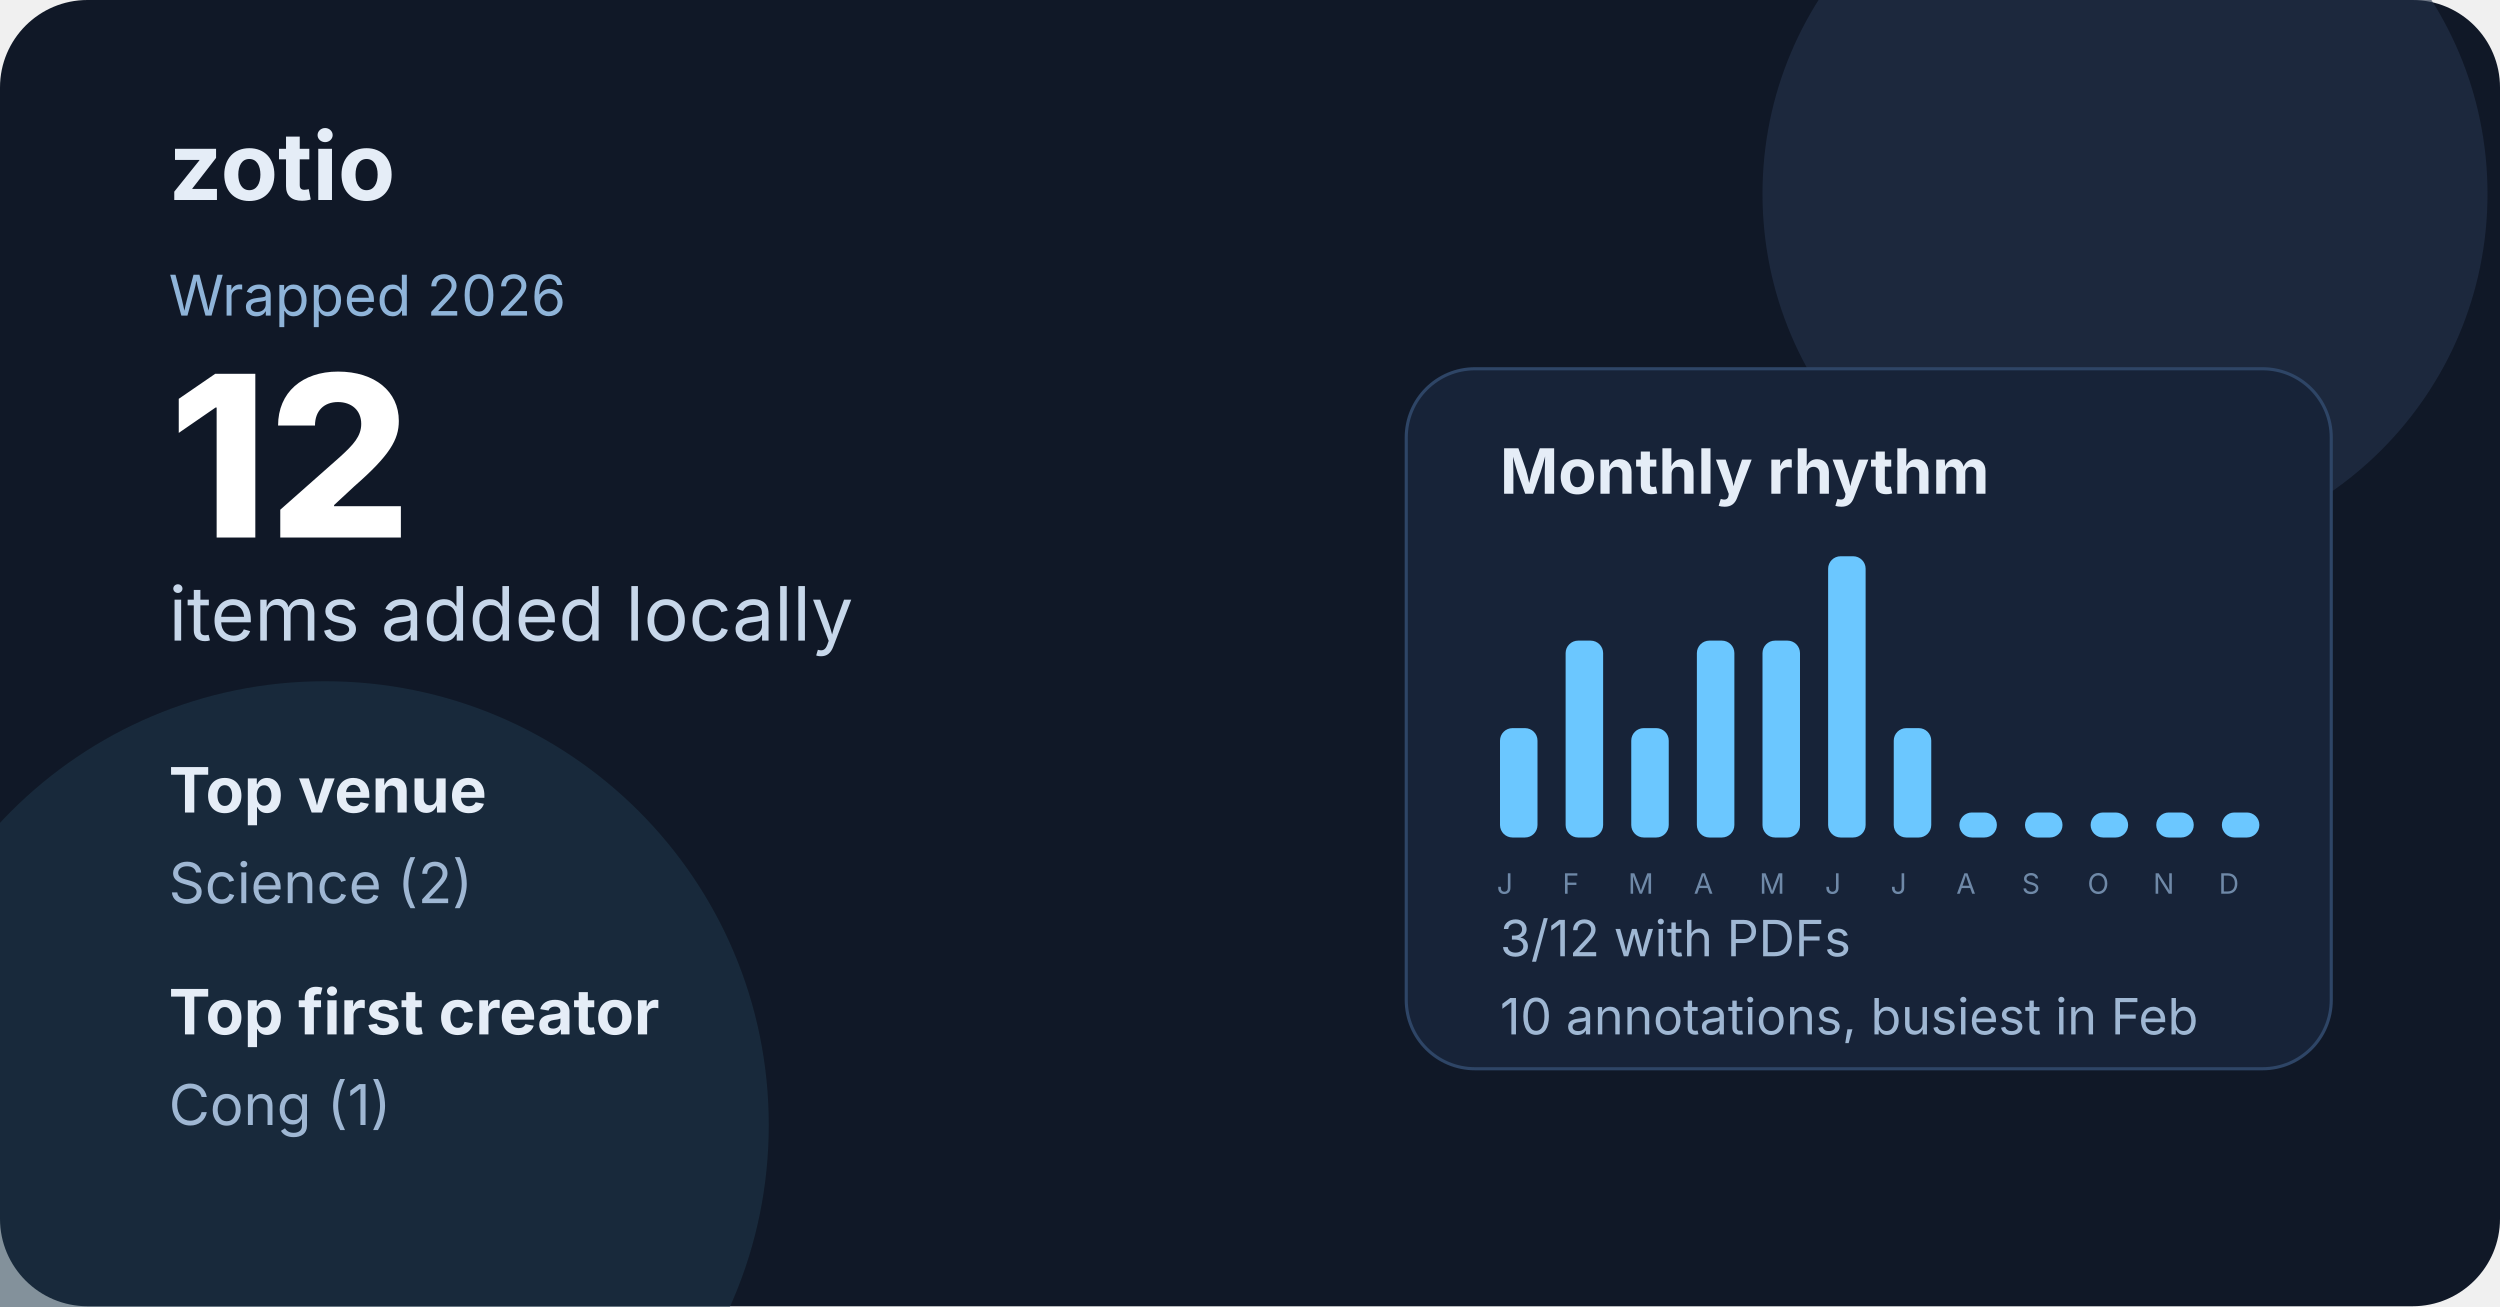
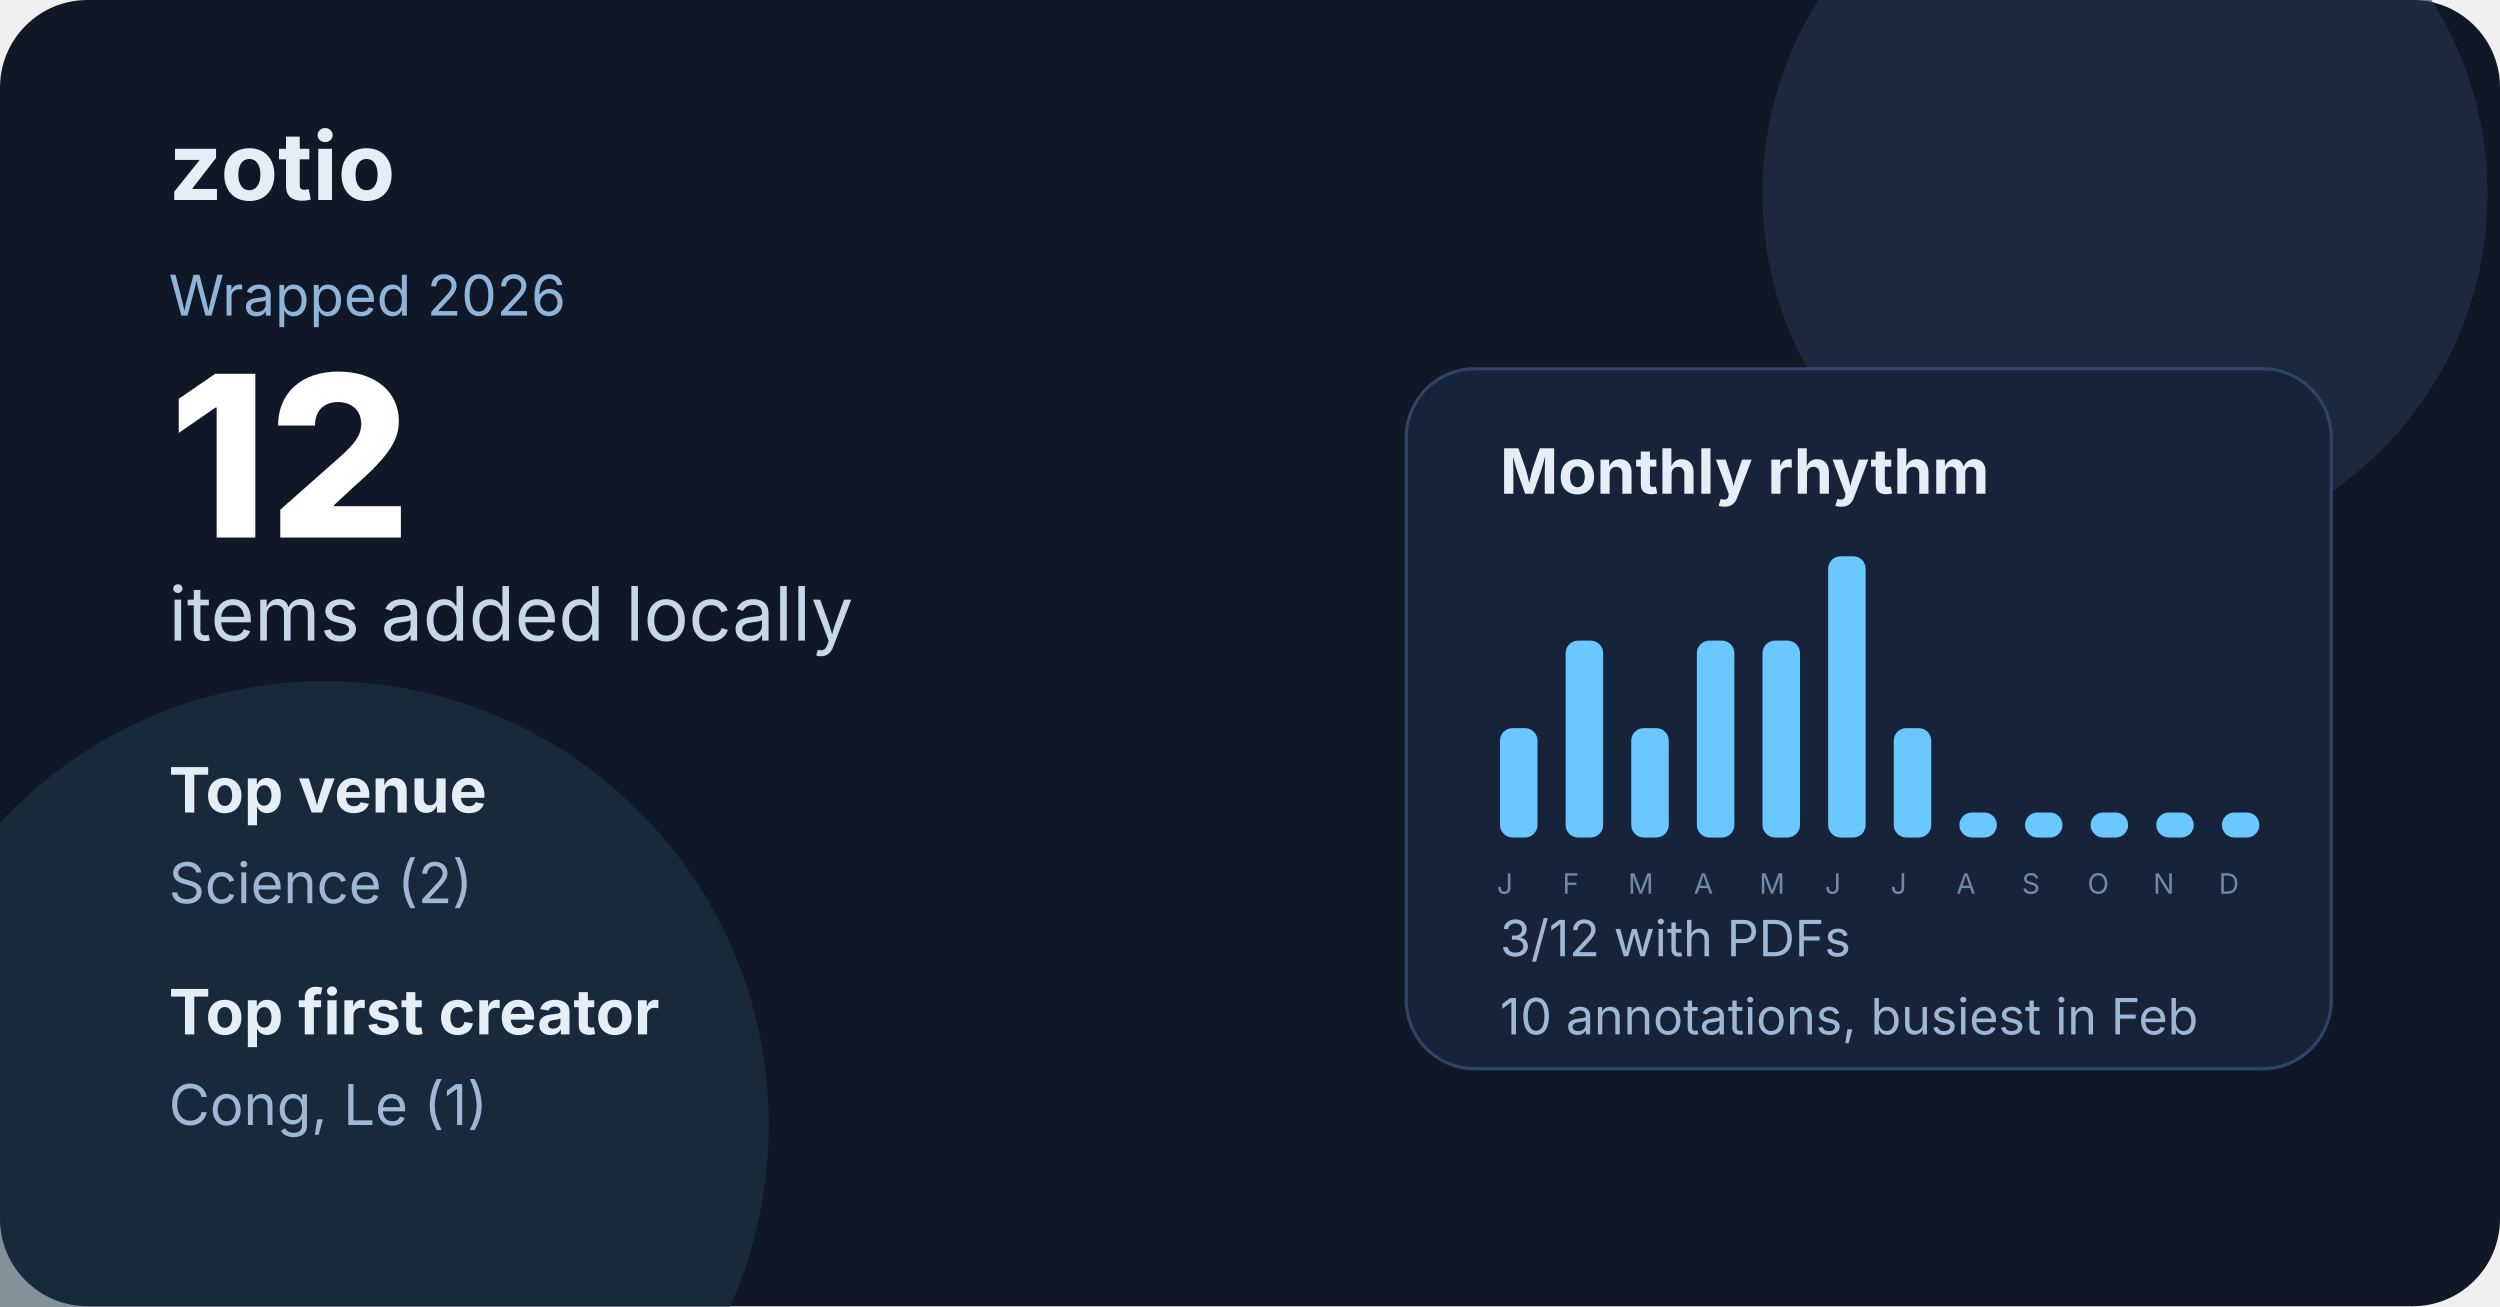
<svg xmlns="http://www.w3.org/2000/svg" width="800" height="418" viewBox="0 0 800 418" role="img" aria-labelledby="title desc">
  <rect width="800" height="418" rx="28" fill="#101827" />
  <circle cx="680" cy="62" r="116" fill="#24324b" opacity="0.62" />
  <circle cx="104" cy="360" r="142" fill="#1f3a4d" opacity="0.52" />
  <text x="54" y="64" fill="#e5edf7" font-family="Inter, ui-sans-serif, system-ui, sans-serif" font-size="30" font-weight="700">zotio</text>
  <text x="54" y="101" fill="#8fb4d9" font-family="Inter, ui-sans-serif, system-ui, sans-serif" font-size="18">Wrapped 2026</text>
  <text x="54" y="172" fill="#ffffff" font-family="Inter, ui-sans-serif, system-ui, sans-serif" font-size="72" font-weight="800">12</text>
  <text x="54" y="205" fill="#c7d7ea" font-family="Inter, ui-sans-serif, system-ui, sans-serif" font-size="24">items added locally</text>
  <text x="54" y="260" fill="#e5edf7" font-family="Inter, ui-sans-serif, system-ui, sans-serif" font-size="20" font-weight="700">Top venue</text>
  <text x="54" y="289" fill="#9fb7d3" font-family="Inter, ui-sans-serif, system-ui, sans-serif" font-size="18">Science (2)</text>
  <text x="54" y="331" fill="#e5edf7" font-family="Inter, ui-sans-serif, system-ui, sans-serif" font-size="20" font-weight="700">Top first creator</text>
-   <text x="54" y="360" fill="#9fb7d3" font-family="Inter, ui-sans-serif, system-ui, sans-serif" font-size="18">Cong (1)</text>
+   <text x="54" y="360" fill="#9fb7d3" font-family="Inter, ui-sans-serif, system-ui, sans-serif" font-size="18">Cong, Le (1)</text>
  <rect x="450" y="118" width="296" height="224" rx="22" fill="#172338" stroke="#2e4566" />
  <text x="480" y="158" fill="#e5edf7" font-family="Inter, ui-sans-serif, system-ui, sans-serif" font-size="20" font-weight="700">Monthly rhythm</text>
  <rect x="480" y="233" width="12" height="35" rx="4" fill="#6bc7ff" />
  <text x="479" y="286" fill="#6f89a8" font-family="Inter, ui-sans-serif, system-ui, sans-serif" font-size="9">J</text>
  <rect x="501" y="205" width="12" height="63" rx="4" fill="#6bc7ff" />
  <text x="500" y="286" fill="#6f89a8" font-family="Inter, ui-sans-serif, system-ui, sans-serif" font-size="9">F</text>
  <rect x="522" y="233" width="12" height="35" rx="4" fill="#6bc7ff" />
  <text x="521" y="286" fill="#6f89a8" font-family="Inter, ui-sans-serif, system-ui, sans-serif" font-size="9">M</text>
  <rect x="543" y="205" width="12" height="63" rx="4" fill="#6bc7ff" />
  <text x="542" y="286" fill="#6f89a8" font-family="Inter, ui-sans-serif, system-ui, sans-serif" font-size="9">A</text>
  <rect x="564" y="205" width="12" height="63" rx="4" fill="#6bc7ff" />
  <text x="563" y="286" fill="#6f89a8" font-family="Inter, ui-sans-serif, system-ui, sans-serif" font-size="9">M</text>
  <rect x="585" y="178" width="12" height="90" rx="4" fill="#6bc7ff" />
  <text x="584" y="286" fill="#6f89a8" font-family="Inter, ui-sans-serif, system-ui, sans-serif" font-size="9">J</text>
  <rect x="606" y="233" width="12" height="35" rx="4" fill="#6bc7ff" />
  <text x="605" y="286" fill="#6f89a8" font-family="Inter, ui-sans-serif, system-ui, sans-serif" font-size="9">J</text>
  <rect x="627" y="260" width="12" height="8" rx="4" fill="#6bc7ff" />
  <text x="626" y="286" fill="#6f89a8" font-family="Inter, ui-sans-serif, system-ui, sans-serif" font-size="9">A</text>
  <rect x="648" y="260" width="12" height="8" rx="4" fill="#6bc7ff" />
  <text x="647" y="286" fill="#6f89a8" font-family="Inter, ui-sans-serif, system-ui, sans-serif" font-size="9">S</text>
  <rect x="669" y="260" width="12" height="8" rx="4" fill="#6bc7ff" />
  <text x="668" y="286" fill="#6f89a8" font-family="Inter, ui-sans-serif, system-ui, sans-serif" font-size="9">O</text>
  <rect x="690" y="260" width="12" height="8" rx="4" fill="#6bc7ff" />
  <text x="689" y="286" fill="#6f89a8" font-family="Inter, ui-sans-serif, system-ui, sans-serif" font-size="9">N</text>
  <rect x="711" y="260" width="12" height="8" rx="4" fill="#6bc7ff" />
  <text x="710" y="286" fill="#6f89a8" font-family="Inter, ui-sans-serif, system-ui, sans-serif" font-size="9">D</text>
  <text x="480" y="306" fill="#9fb7d3" font-family="Inter, ui-sans-serif, system-ui, sans-serif" font-size="16">3/12 with PDFs</text>
  <text x="480" y="331" fill="#9fb7d3" font-family="Inter, ui-sans-serif, system-ui, sans-serif" font-size="16">10 annotations, busiest in Feb</text>
+   <text x="54" y="395" fill="#6f89a8" font-family="Inter, ui-sans-serif, system-ui, sans-serif" font-size="15" />
</svg>
